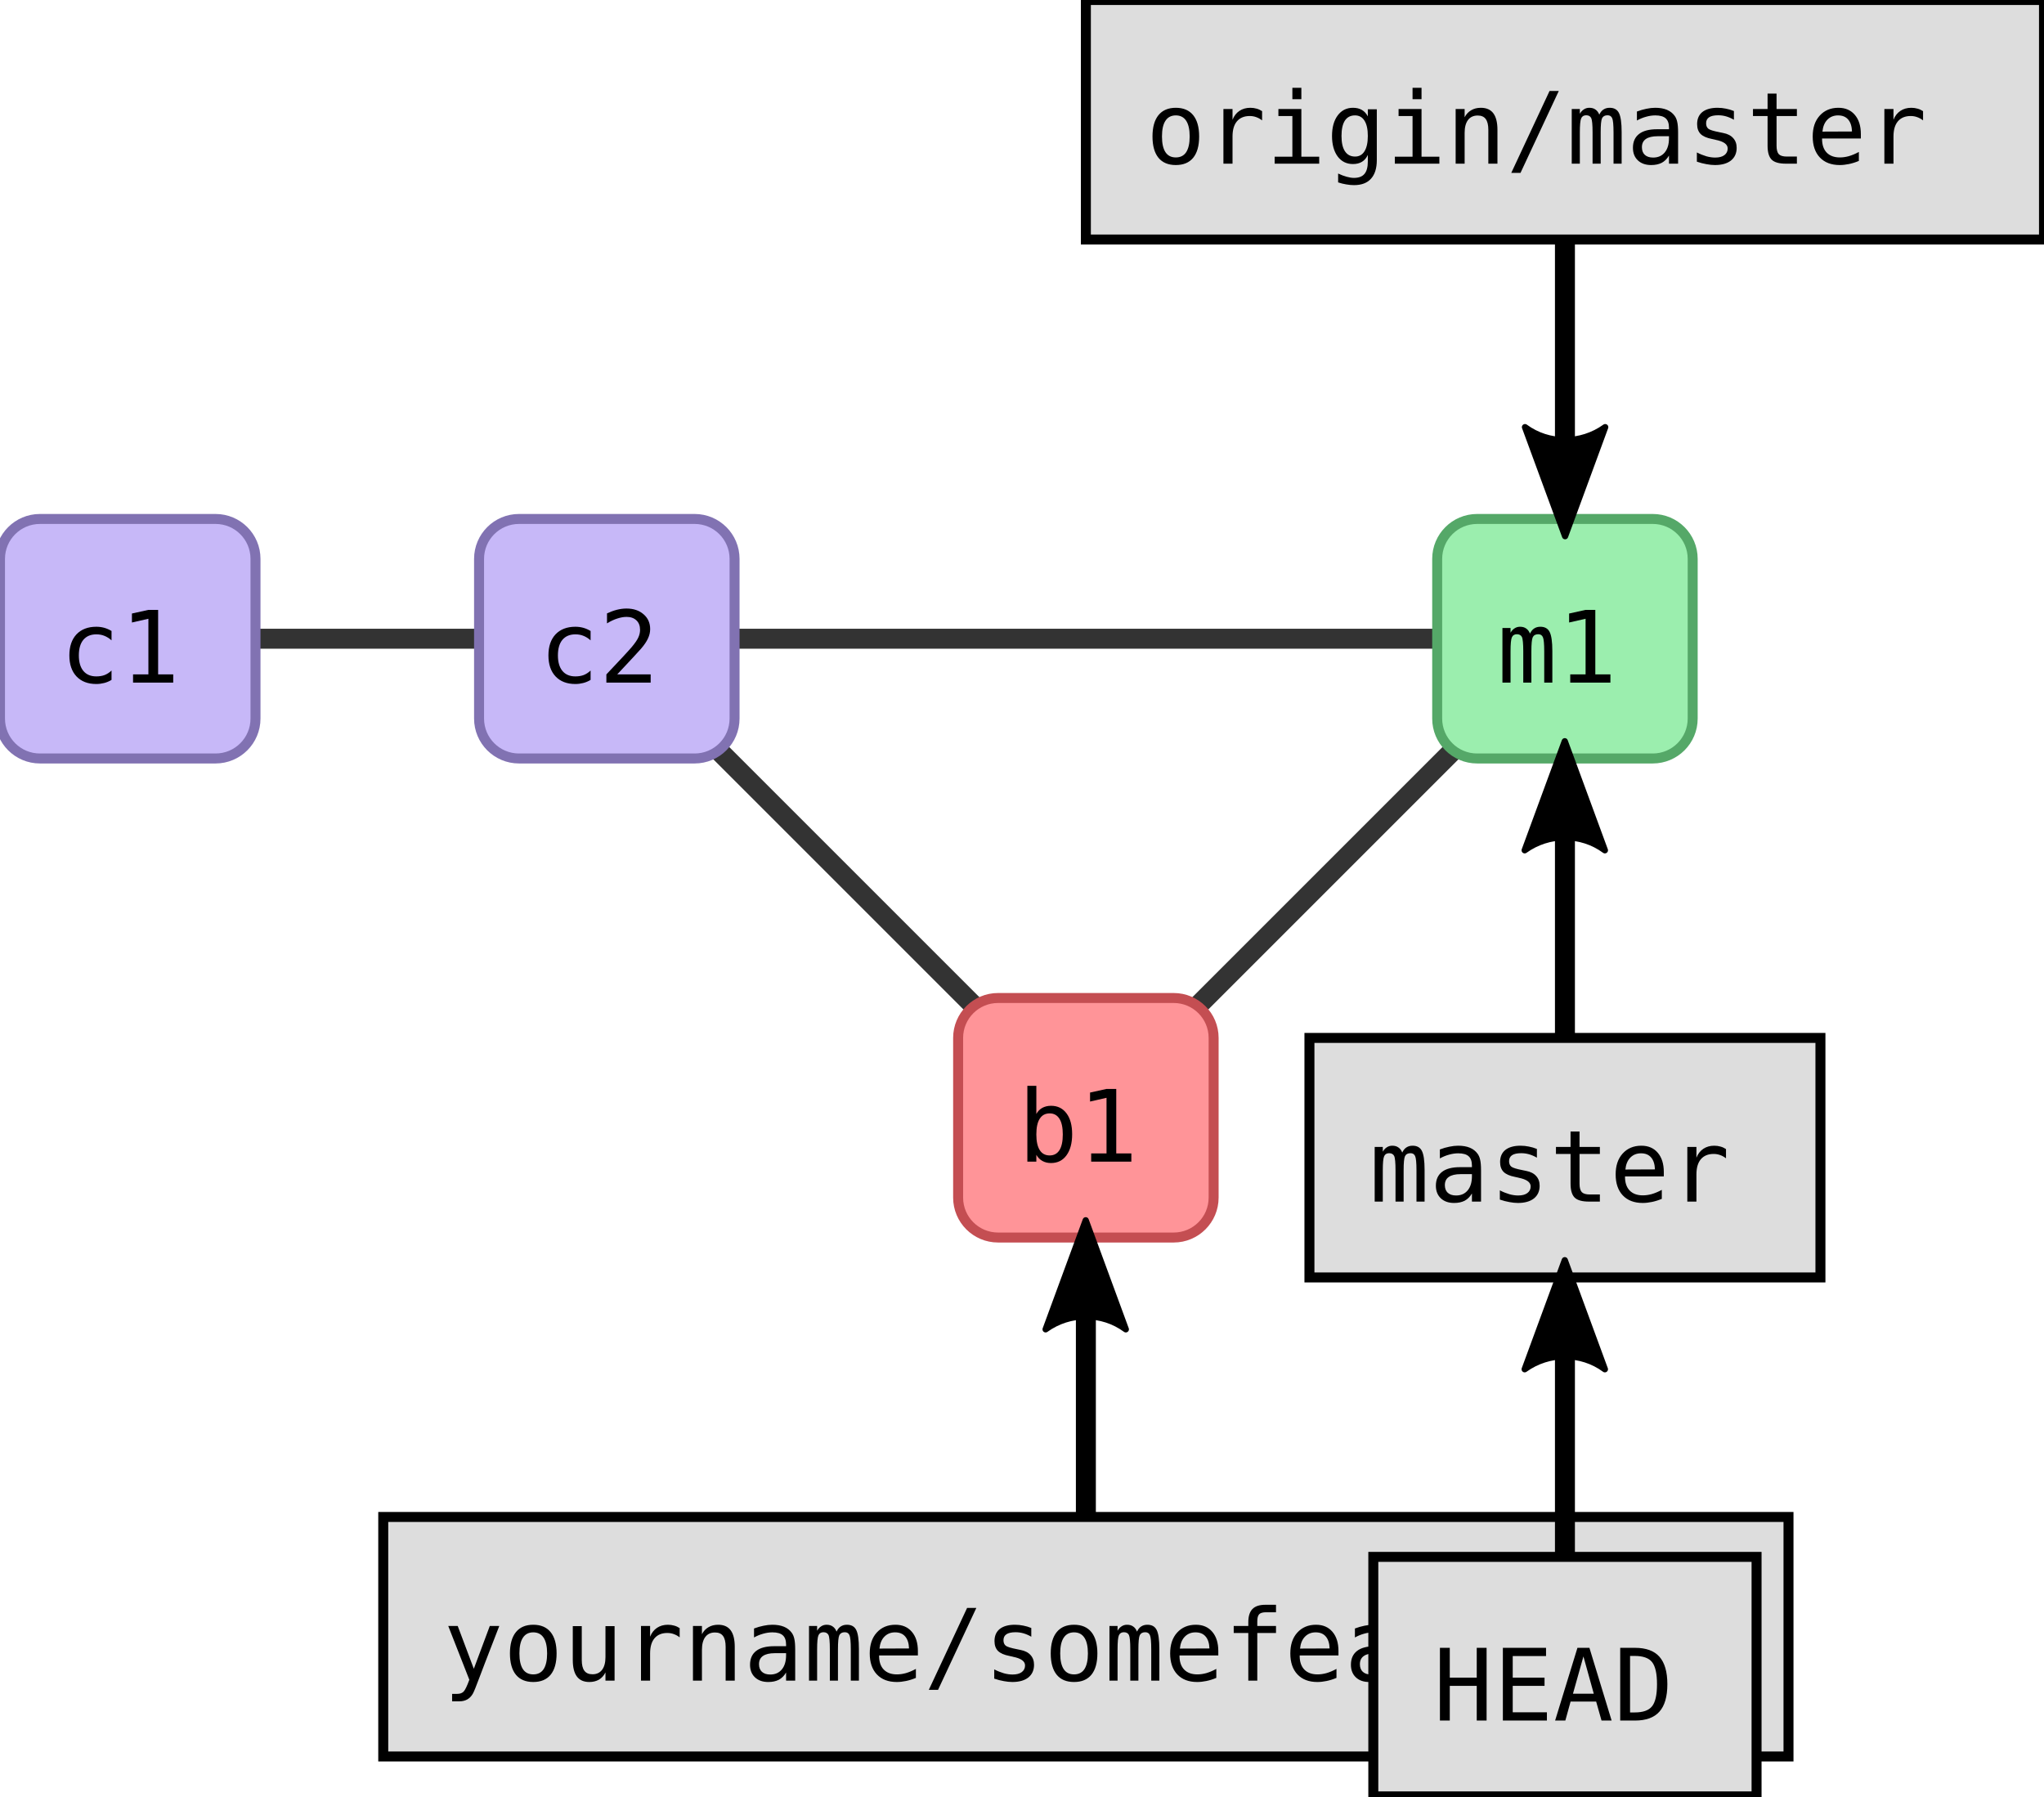
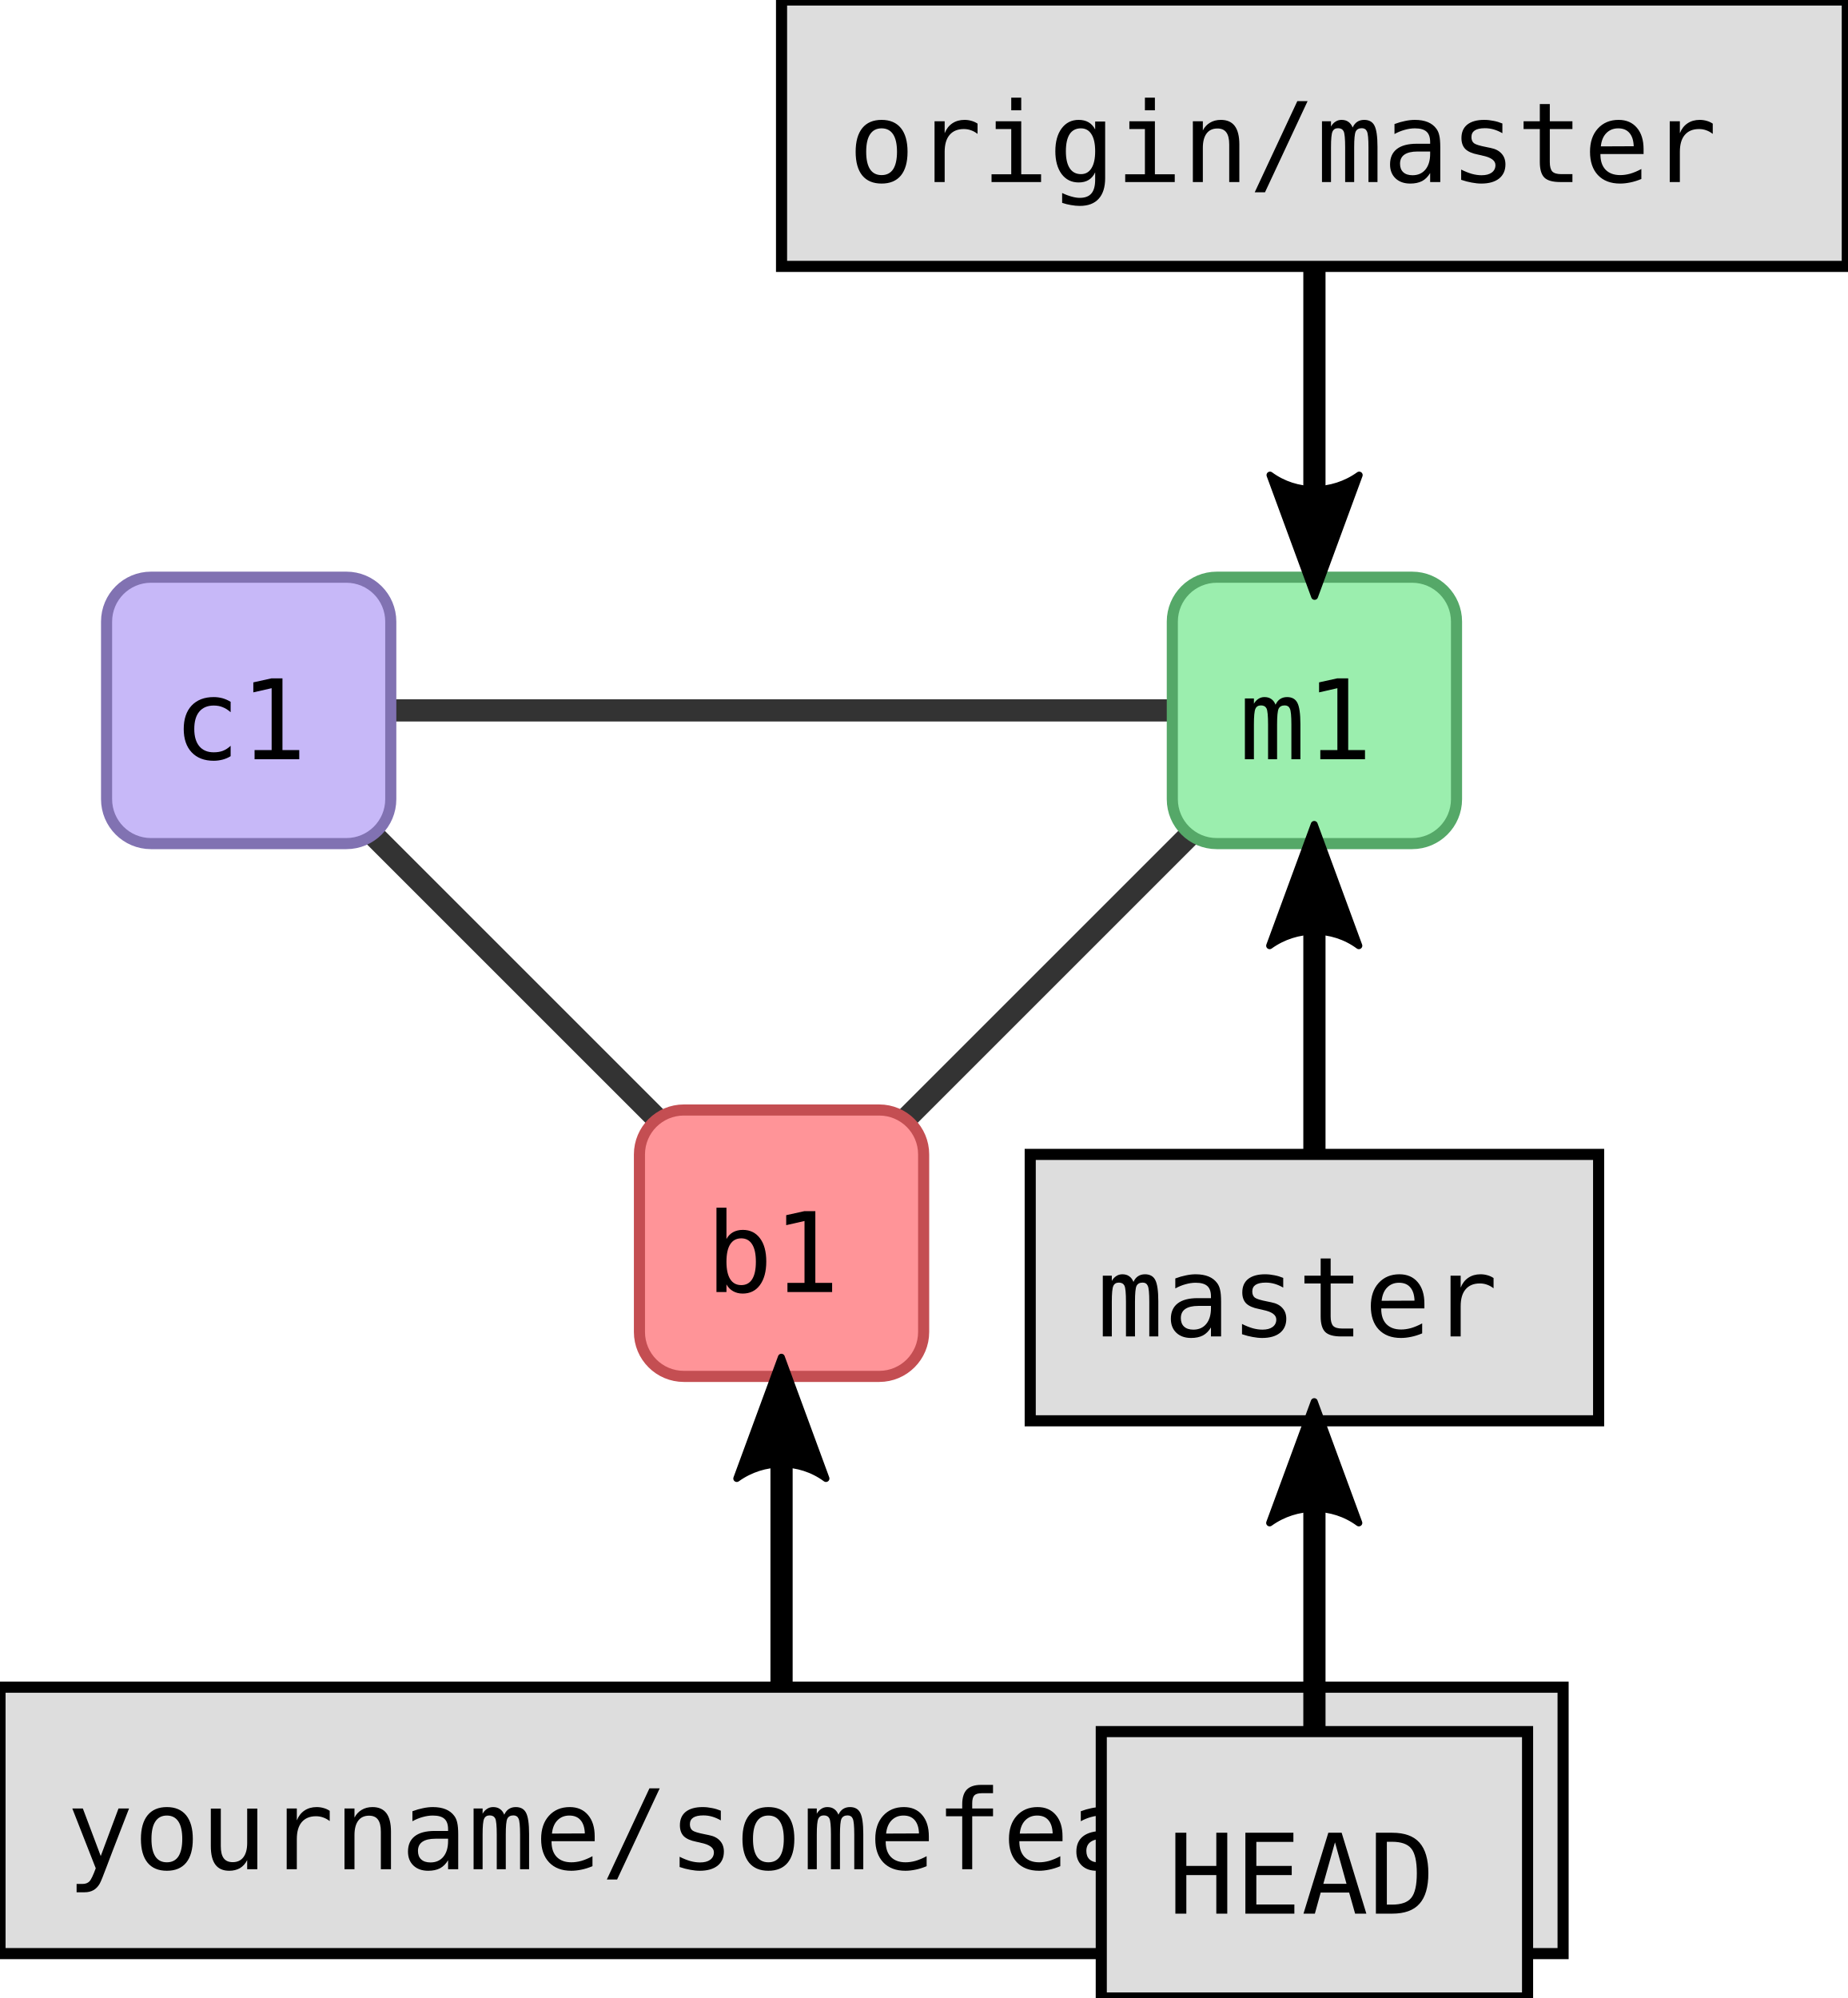
- <svg xmlns="http://www.w3.org/2000/svg" width="256.0" height="225.0" id="svg2" version="1.1">
+ <svg xmlns="http://www.w3.org/2000/svg" width="208.0" height="225.0" id="svg2" version="1.1">
  <defs id="defs4">
    <marker orient="auto" refY="0.0" refX="0.0" id="fullmarker" style="overflow:visible;">
      <path style="opacity:1.0;fill:#000000;stroke:#000000;fill-rule:evenodd;stroke-width:0.625;stroke-linejoin:round;" d="M 8.719,4.034 L -2.207,0.016 L 8.719,-4.002 C 6.973,-1.63 6.983,1.616 8.719,4.034 z " transform="scale(0.5) rotate(180) translate(0,0)" />
    </marker>
    <marker orient="auto" refY="0.0" refX="0.0" id="ghostmarker" style="overflow:visible;">
      <path style="opacity:0.2;fill:#000000;stroke:#000000;fill-rule:evenodd;stroke-width:0.625;stroke-linejoin:round;" d="M 8.719,4.034 L -2.207,0.016 L 8.719,-4.002 C 6.973,-1.63 6.983,1.616 8.719,4.034 z " transform="scale(0.5) rotate(180) translate(0,0)" />
    </marker>
  </defs>
-   <g transform="translate(-0.0,65.0) rotate(0)" id="layer1">
-     <line x1="76.0" y1="15.0" x2="196.0" y2="15.0" style="stroke:#000000;                         stroke-width:2.5;                         stroke-opacity:0.8" />
-     <line x1="76.0" y1="15.0" x2="136.0" y2="75.0" style="stroke:#000000;                         stroke-width:2.5;                         stroke-opacity:0.8" />
-     <line x1="16.0" y1="15.0" x2="76.0" y2="15.0" style="stroke:#000000;                         stroke-width:2.5;                         stroke-opacity:0.8" />
-     <line x1="136.0" y1="75.0" x2="196.0" y2="15.0" style="stroke:#000000;                         stroke-width:2.5;                         stroke-opacity:0.8" />
-     <rect style="fill:#c7b8f8;                         stroke:#8172B2;                         stroke-width:1.25;                         stroke-miterlimit:4;                         stroke-opacity:1.0;                         stroke-dasharray:none" width="32.0" height="30.0" x="60.0" y="0.0" ry="5.0" />
-     <text style="font-size:12.5px;                         font-style:normal;                         font-weight:normal;                         line-height:125%%;                         letter-spacing:0px;                         word-spacing:0px;                         fill:#000000;                         fill-opacity:1.0;                         stroke:none;                         font-family:DejaVu Sans Mono" x="67.5" y="20.5">c2</text>
-     <rect style="fill:#9beeae;                         stroke:#55A868;                         stroke-width:1.25;                         stroke-miterlimit:4;                         stroke-opacity:1.0;                         stroke-dasharray:none" width="32.0" height="30.0" x="180.0" y="0.0" ry="5.0" />
-     <text style="font-size:12.5px;                         font-style:normal;                         font-weight:normal;                         line-height:125%%;                         letter-spacing:0px;                         word-spacing:0px;                         fill:#000000;                         fill-opacity:1.0;                         stroke:none;                         font-family:DejaVu Sans Mono" x="187.5" y="20.5">m1</text>
+   <g transform="translate(12.0,65.0) rotate(0)" id="layer1">
+     <line x1="16.0" y1="15.0" x2="136.0" y2="15.0" style="stroke:#000000;                         stroke-width:2.5;                         stroke-opacity:0.8" />
+     <line x1="16.0" y1="15.0" x2="76.0" y2="75.0" style="stroke:#000000;                         stroke-width:2.5;                         stroke-opacity:0.8" />
+     <line x1="76.0" y1="75.0" x2="136.0" y2="15.0" style="stroke:#000000;                         stroke-width:2.5;                         stroke-opacity:0.8" />
    <rect style="fill:#c7b8f8;                         stroke:#8172B2;                         stroke-width:1.25;                         stroke-miterlimit:4;                         stroke-opacity:1.0;                         stroke-dasharray:none" width="32.0" height="30.0" x="0.0" y="0.0" ry="5.0" />
    <text style="font-size:12.5px;                         font-style:normal;                         font-weight:normal;                         line-height:125%%;                         letter-spacing:0px;                         word-spacing:0px;                         fill:#000000;                         fill-opacity:1.0;                         stroke:none;                         font-family:DejaVu Sans Mono" x="7.5" y="20.5">c1</text>
-     <rect style="fill:#ff9498;                         stroke:#C44E52;                         stroke-width:1.25;                         stroke-miterlimit:4;                         stroke-opacity:1.0;                         stroke-dasharray:none" width="32.0" height="30.0" x="120.0" y="60.0" ry="5.0" />
-     <text style="font-size:12.5px;                         font-style:normal;                         font-weight:normal;                         line-height:125%%;                         letter-spacing:0px;                         word-spacing:0px;                         fill:#000000;                         fill-opacity:1.0;                         stroke:none;                         font-family:DejaVu Sans Mono" x="127.5" y="80.5">b1</text>
-     <path style="fill:none;                  stroke:#000000;                  stroke-width:2.5;                  stroke-linecap:butt;                  stroke-linejoin:miter;                  stroke-opacity:1.0;                  marker-end:url(#fullmarker);                  stroke-miterlimit:4;                  stroke-dasharray:none" d="M 136.0,140.0 136.0,90.6" />
-     <rect style="fill:#dddddd;                         stroke:#000000;                         stroke-width:1.25;                         stroke-miterlimit:4;                         stroke-opacity:1.0;                         stroke-dasharray:none" width="176.0" height="30.0" x="48.0" y="125.0" ry="0.0" />
-     <text style="font-size:12.5px;                         font-style:normal;                         font-weight:normal;                         line-height:125%%;                         letter-spacing:0px;                         word-spacing:0px;                         fill:#000000;                         fill-opacity:1.0;                         stroke:none;                         font-family:DejaVu Sans Mono" x="55.5" y="145.5">yourname/somefeature</text>
-     <path style="fill:none;                  stroke:#000000;                  stroke-width:2.5;                  stroke-linecap:butt;                  stroke-linejoin:miter;                  stroke-opacity:1.0;                  marker-end:url(#fullmarker);                  stroke-miterlimit:4;                  stroke-dasharray:none" d="M 196.0,80.0 196.0,30.6" />
-     <rect style="fill:#dddddd;                         stroke:#000000;                         stroke-width:1.25;                         stroke-miterlimit:4;                         stroke-opacity:1.0;                         stroke-dasharray:none" width="64.0" height="30.0" x="164.0" y="65.0" ry="0.0" />
-     <text style="font-size:12.5px;                         font-style:normal;                         font-weight:normal;                         line-height:125%%;                         letter-spacing:0px;                         word-spacing:0px;                         fill:#000000;                         fill-opacity:1.0;                         stroke:none;                         font-family:DejaVu Sans Mono" x="171.5" y="85.5">master</text>
-     <path style="fill:none;                  stroke:#000000;                  stroke-width:2.5;                  stroke-linecap:butt;                  stroke-linejoin:miter;                  stroke-opacity:1.0;                  marker-end:url(#fullmarker);                  stroke-miterlimit:4;                  stroke-dasharray:none" d="M 196.0,145.0 196.0,95.6" />
-     <rect style="fill:#dddddd;                         stroke:#000000;                         stroke-width:1.25;                         stroke-miterlimit:4;                         stroke-opacity:1.0;                         stroke-dasharray:none" width="48.0" height="30.0" x="172.0" y="130.0" ry="0.0" />
-     <text style="font-size:12.5px;                         font-style:normal;                         font-weight:normal;                         line-height:125%%;                         letter-spacing:0px;                         word-spacing:0px;                         fill:#000000;                         fill-opacity:1.0;                         stroke:none;                         font-family:DejaVu Sans Mono" x="179.5" y="150.5">HEAD</text>
-     <path style="fill:none;                  stroke:#000000;                  stroke-width:2.5;                  stroke-linecap:butt;                  stroke-linejoin:miter;                  stroke-opacity:1.0;                  marker-end:url(#fullmarker);                  stroke-miterlimit:4;                  stroke-dasharray:none" d="M 196.0,-50.0 196.0,-0.6" />
-     <rect style="fill:#dddddd;                         stroke:#000000;                         stroke-width:1.25;                         stroke-miterlimit:4;                         stroke-opacity:1.0;                         stroke-dasharray:none" width="120.0" height="30.0" x="136.0" y="-65.0" ry="0.0" />
-     <text style="font-size:12.5px;                         font-style:normal;                         font-weight:normal;                         line-height:125%%;                         letter-spacing:0px;                         word-spacing:0px;                         fill:#000000;                         fill-opacity:1.0;                         stroke:none;                         font-family:DejaVu Sans Mono" x="143.5" y="-44.5">origin/master</text>
+     <rect style="fill:#9beeae;                         stroke:#55A868;                         stroke-width:1.25;                         stroke-miterlimit:4;                         stroke-opacity:1.0;                         stroke-dasharray:none" width="32.0" height="30.0" x="120.0" y="0.0" ry="5.0" />
+     <text style="font-size:12.5px;                         font-style:normal;                         font-weight:normal;                         line-height:125%%;                         letter-spacing:0px;                         word-spacing:0px;                         fill:#000000;                         fill-opacity:1.0;                         stroke:none;                         font-family:DejaVu Sans Mono" x="127.5" y="20.5">m1</text>
+     <rect style="fill:#ff9498;                         stroke:#C44E52;                         stroke-width:1.25;                         stroke-miterlimit:4;                         stroke-opacity:1.0;                         stroke-dasharray:none" width="32.0" height="30.0" x="60.0" y="60.0" ry="5.0" />
+     <text style="font-size:12.5px;                         font-style:normal;                         font-weight:normal;                         line-height:125%%;                         letter-spacing:0px;                         word-spacing:0px;                         fill:#000000;                         fill-opacity:1.0;                         stroke:none;                         font-family:DejaVu Sans Mono" x="67.5" y="80.5">b1</text>
+     <path style="fill:none;                  stroke:#000000;                  stroke-width:2.5;                  stroke-linecap:butt;                  stroke-linejoin:miter;                  stroke-opacity:1.0;                  marker-end:url(#fullmarker);                  stroke-miterlimit:4;                  stroke-dasharray:none" d="M 76.0,140.0 76.0,90.6" />
+     <rect style="fill:#dddddd;                         stroke:#000000;                         stroke-width:1.25;                         stroke-miterlimit:4;                         stroke-opacity:1.0;                         stroke-dasharray:none" width="176.0" height="30.0" x="-12.0" y="125.0" ry="0.0" />
+     <text style="font-size:12.5px;                         font-style:normal;                         font-weight:normal;                         line-height:125%%;                         letter-spacing:0px;                         word-spacing:0px;                         fill:#000000;                         fill-opacity:1.0;                         stroke:none;                         font-family:DejaVu Sans Mono" x="-4.5" y="145.5">yourname/somefeature</text>
+     <path style="fill:none;                  stroke:#000000;                  stroke-width:2.5;                  stroke-linecap:butt;                  stroke-linejoin:miter;                  stroke-opacity:1.0;                  marker-end:url(#fullmarker);                  stroke-miterlimit:4;                  stroke-dasharray:none" d="M 136.0,80.0 136.0,30.6" />
+     <rect style="fill:#dddddd;                         stroke:#000000;                         stroke-width:1.25;                         stroke-miterlimit:4;                         stroke-opacity:1.0;                         stroke-dasharray:none" width="64.0" height="30.0" x="104.0" y="65.0" ry="0.0" />
+     <text style="font-size:12.5px;                         font-style:normal;                         font-weight:normal;                         line-height:125%%;                         letter-spacing:0px;                         word-spacing:0px;                         fill:#000000;                         fill-opacity:1.0;                         stroke:none;                         font-family:DejaVu Sans Mono" x="111.5" y="85.5">master</text>
+     <path style="fill:none;                  stroke:#000000;                  stroke-width:2.5;                  stroke-linecap:butt;                  stroke-linejoin:miter;                  stroke-opacity:1.0;                  marker-end:url(#fullmarker);                  stroke-miterlimit:4;                  stroke-dasharray:none" d="M 136.0,145.0 136.0,95.6" />
+     <rect style="fill:#dddddd;                         stroke:#000000;                         stroke-width:1.25;                         stroke-miterlimit:4;                         stroke-opacity:1.0;                         stroke-dasharray:none" width="48.0" height="30.0" x="112.0" y="130.0" ry="0.0" />
+     <text style="font-size:12.5px;                         font-style:normal;                         font-weight:normal;                         line-height:125%%;                         letter-spacing:0px;                         word-spacing:0px;                         fill:#000000;                         fill-opacity:1.0;                         stroke:none;                         font-family:DejaVu Sans Mono" x="119.5" y="150.5">HEAD</text>
+     <path style="fill:none;                  stroke:#000000;                  stroke-width:2.5;                  stroke-linecap:butt;                  stroke-linejoin:miter;                  stroke-opacity:1.0;                  marker-end:url(#fullmarker);                  stroke-miterlimit:4;                  stroke-dasharray:none" d="M 136.0,-50.0 136.0,-0.6" />
+     <rect style="fill:#dddddd;                         stroke:#000000;                         stroke-width:1.25;                         stroke-miterlimit:4;                         stroke-opacity:1.0;                         stroke-dasharray:none" width="120.0" height="30.0" x="76.0" y="-65.0" ry="0.0" />
+     <text style="font-size:12.5px;                         font-style:normal;                         font-weight:normal;                         line-height:125%%;                         letter-spacing:0px;                         word-spacing:0px;                         fill:#000000;                         fill-opacity:1.0;                         stroke:none;                         font-family:DejaVu Sans Mono" x="83.5" y="-44.5">origin/master</text>
  </g>
</svg>
